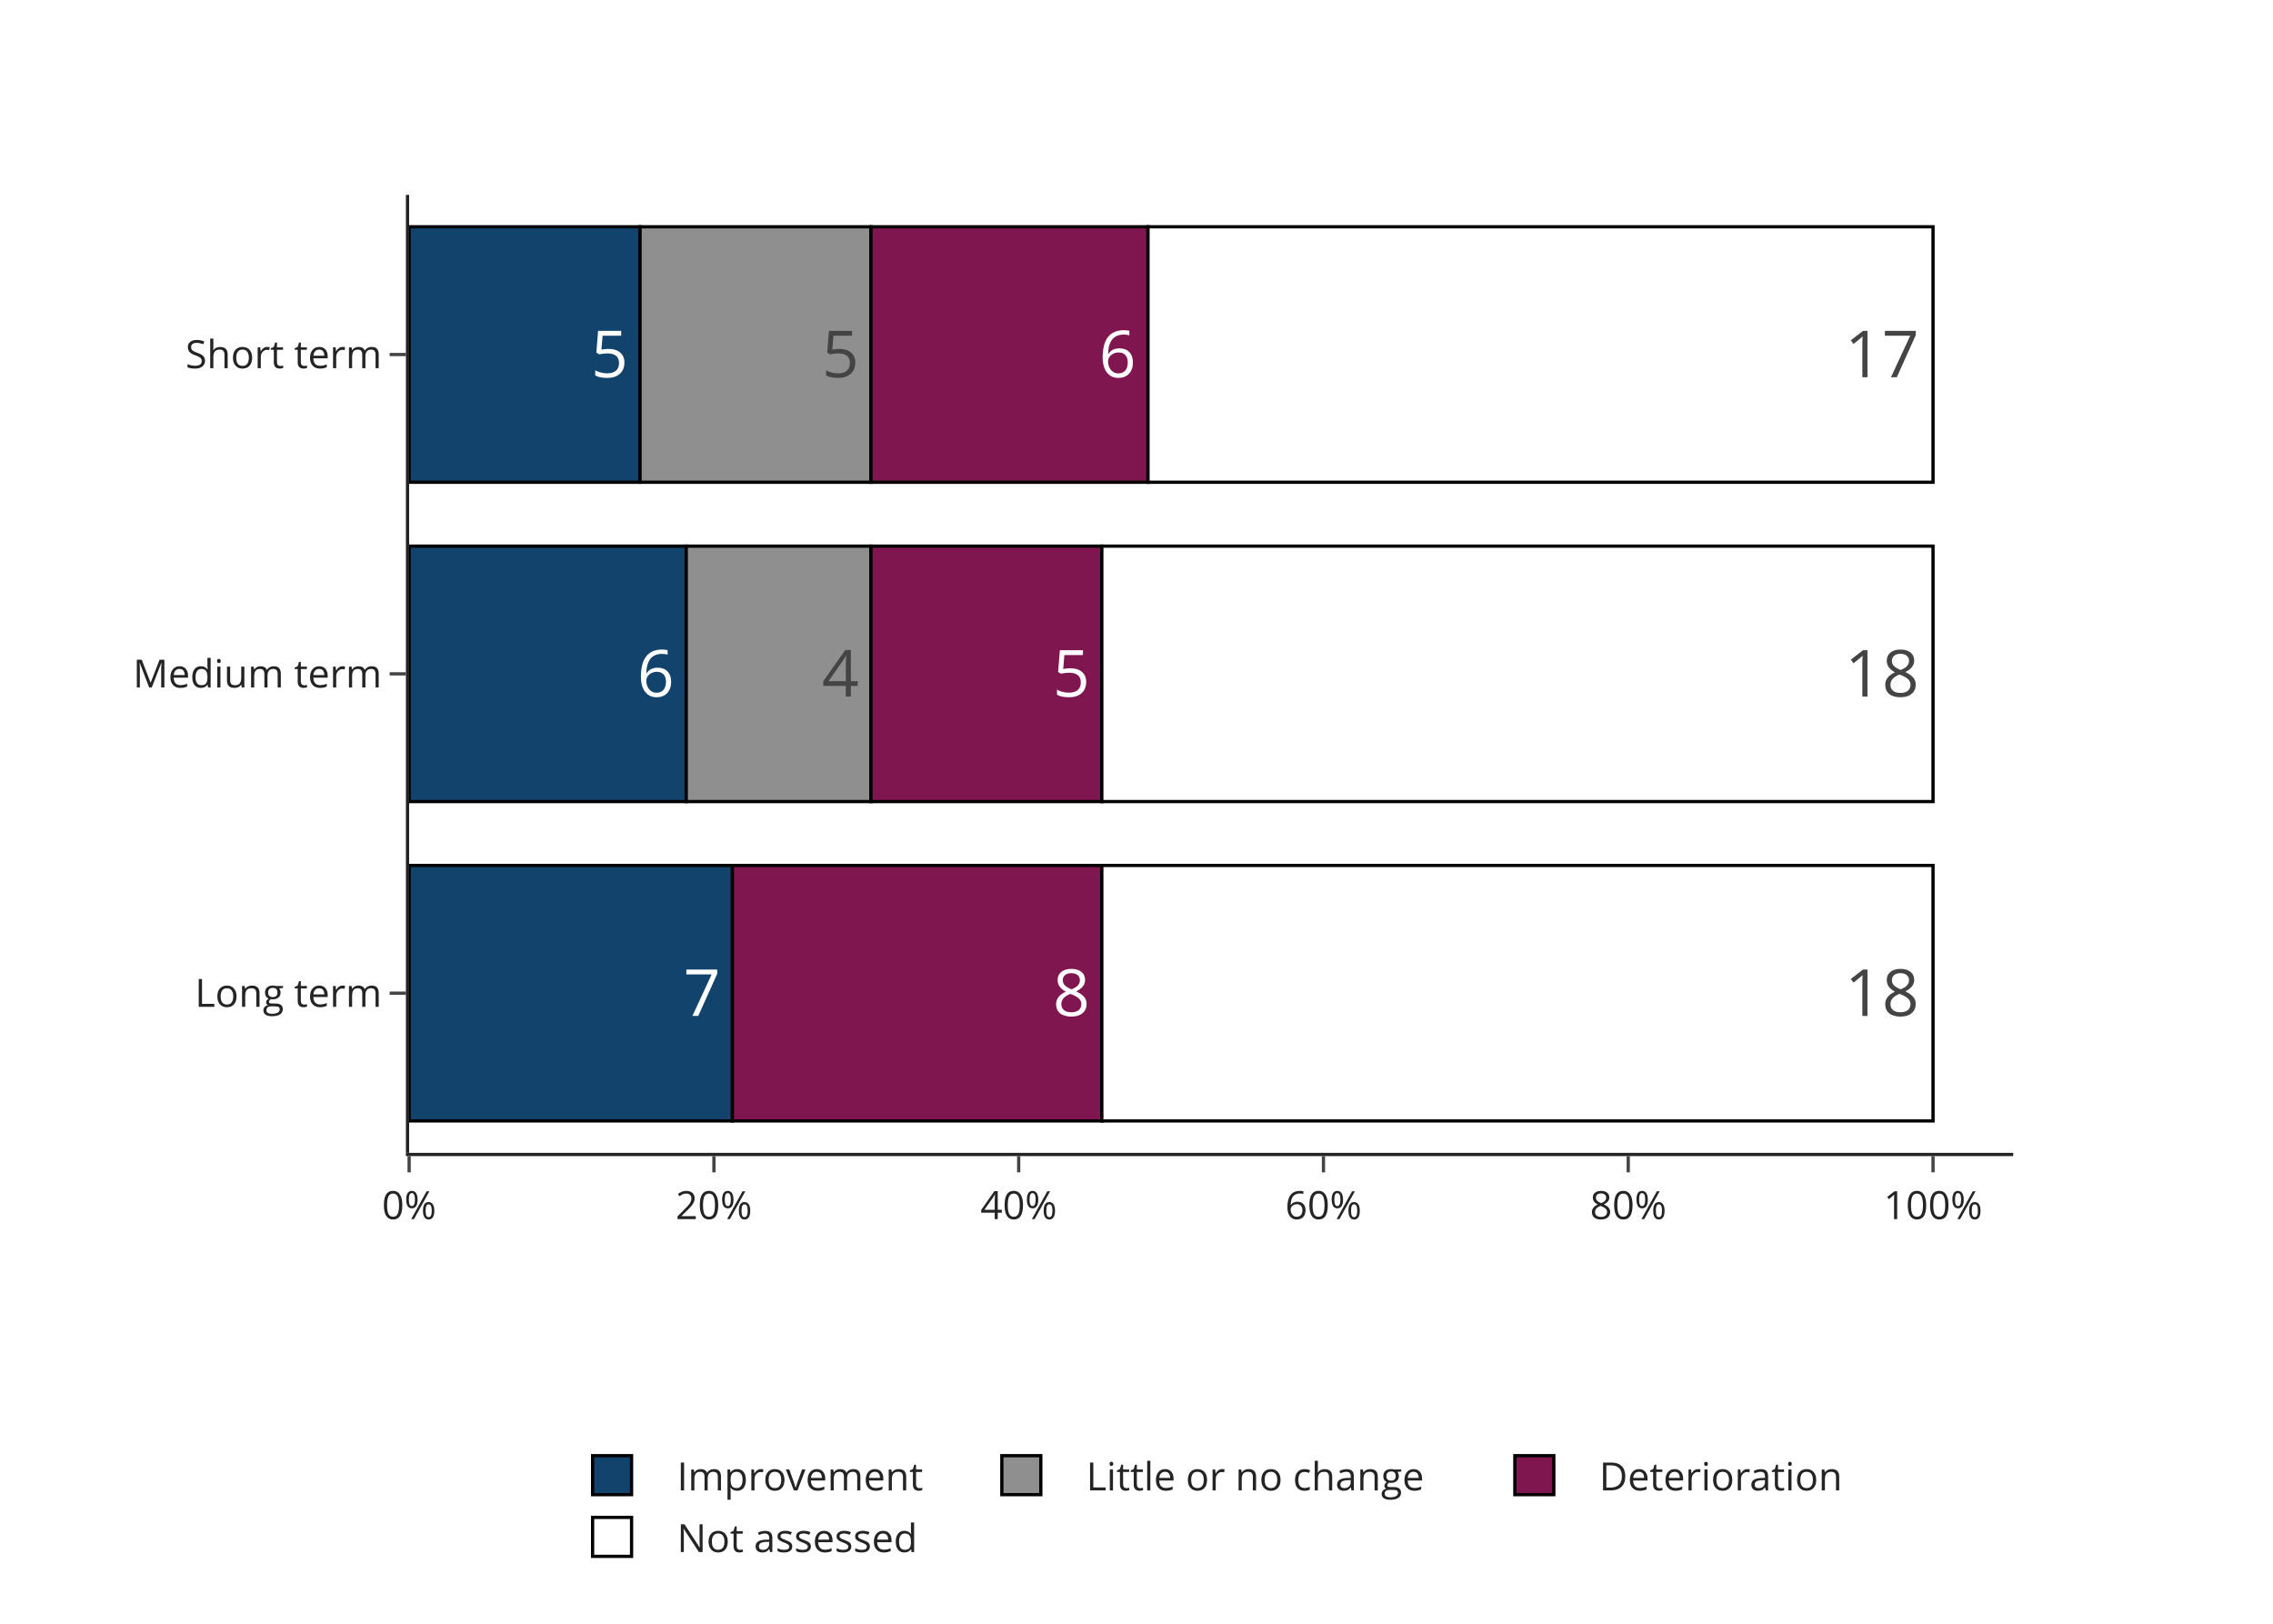
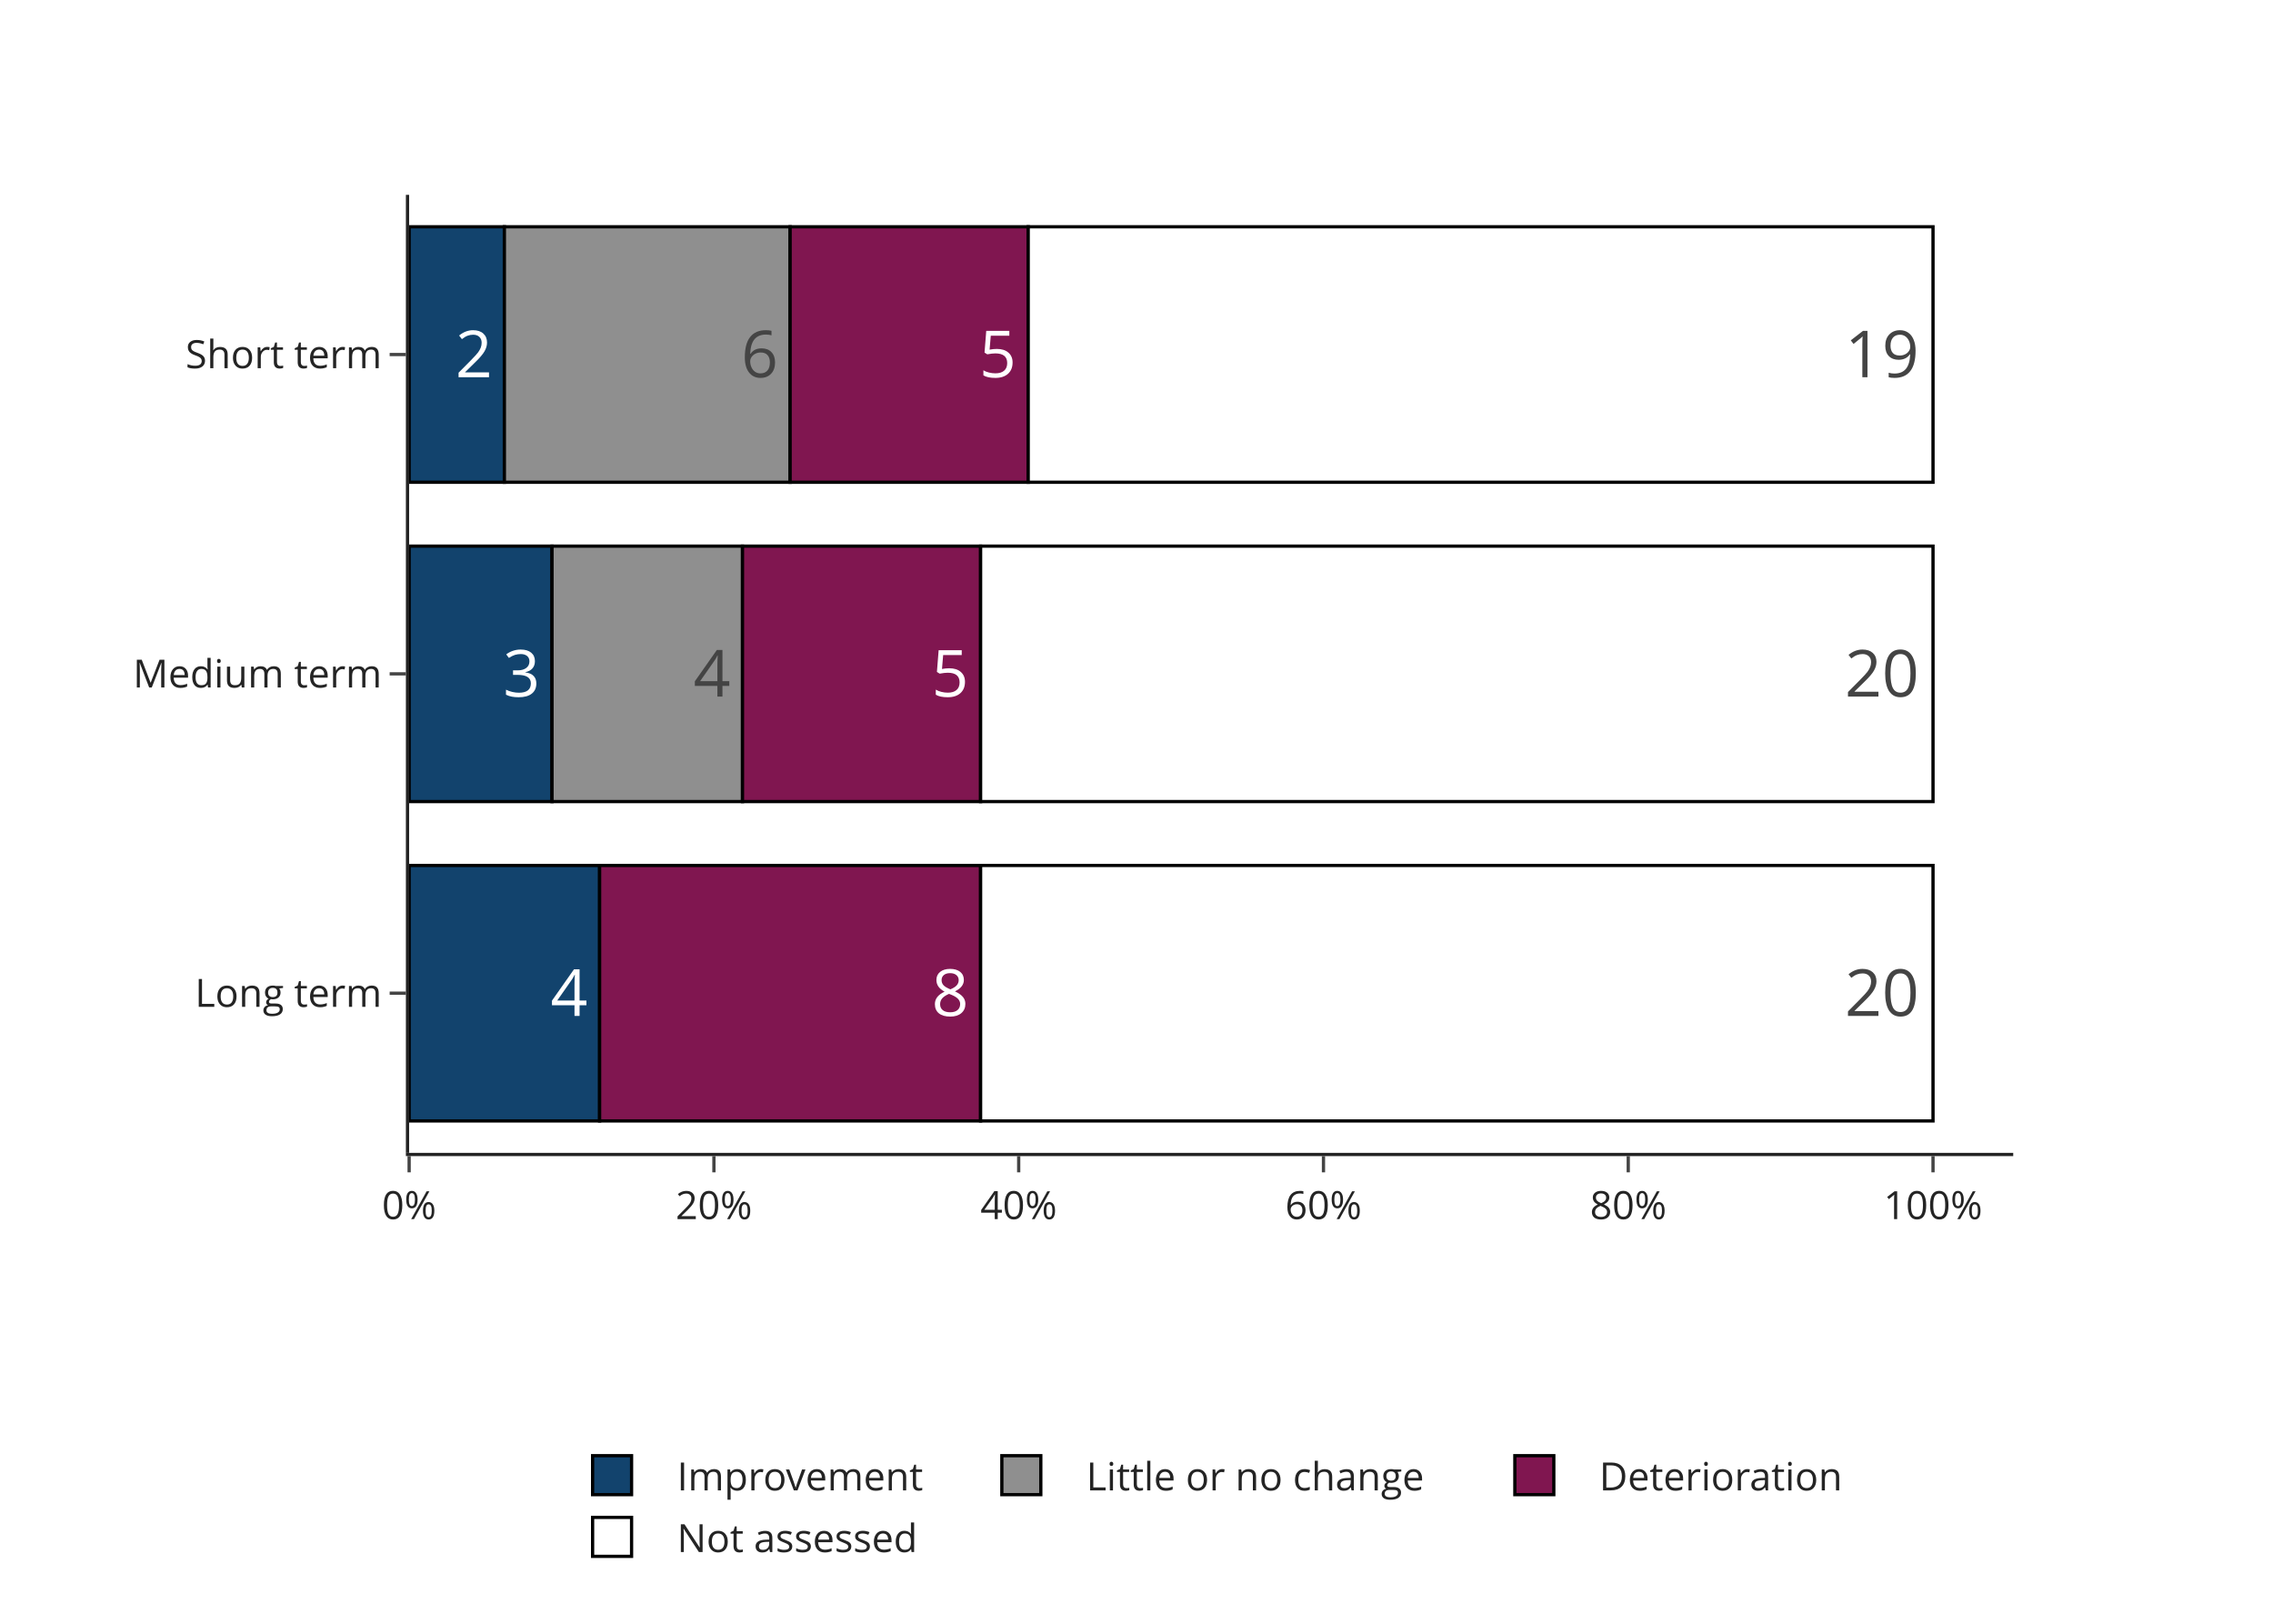
<svg xmlns="http://www.w3.org/2000/svg" class="main-svg" width="700" height="500" style="" viewBox="0 0 700 500">
  <rect x="0" y="0" width="700" height="500" style="fill: rgb(255, 255, 255); fill-opacity: 1;" />
-   <defs id="defs-b0d2ef">
+   <defs id="defs-cf7ac5">
    <g class="clips">
-       <clipPath id="clipb0d2efxyplot" class="plotclip">
+       <clipPath id="clipcf7ac5xyplot" class="plotclip">
        <rect width="494" height="295" />
      </clipPath>
-       <clipPath class="axesclip" id="clipb0d2efx">
+       <clipPath class="axesclip" id="clipcf7ac5x">
        <rect x="126" y="0" width="494" height="500" />
      </clipPath>
-       <clipPath class="axesclip" id="clipb0d2efy">
+       <clipPath class="axesclip" id="clipcf7ac5y">
        <rect x="0" y="60" width="700" height="295" />
      </clipPath>
-       <clipPath class="axesclip" id="clipb0d2efxy">
+       <clipPath class="axesclip" id="clipcf7ac5xy">
        <rect x="126" y="60" width="494" height="295" />
      </clipPath>
    </g>
    <g class="gradients" />
    <g class="patterns" />
  </defs>
  <g class="bglayer" />
  <g class="layer-below">
    <g class="imagelayer" />
    <g class="shapelayer" />
  </g>
  <g class="cartesianlayer">
    <g class="subplot xy">
      <g class="layer-subplot">
        <g class="shapelayer" />
        <g class="imagelayer" />
      </g>
      <g class="minor-gridlayer">
        <g class="x" />
        <g class="y" />
      </g>
      <g class="gridlayer">
        <g class="x" />
        <g class="y" />
      </g>
      <g class="zerolinelayer" />
      <g class="layer-between">
        <g class="shapelayer" />
        <g class="imagelayer" />
      </g>
      <path class="xlines-below" />
      <path class="ylines-below" />
      <g class="overlines-below" />
      <g class="xaxislayer-below" />
      <g class="yaxislayer-below" />
      <g class="overaxes-below" />
      <g class="overplot">
-         <g class="xy" transform="translate(126,60)" clip-path="url(#clipb0d2efxyplot)">
+         <g class="xy" transform="translate(126,60)" clip-path="url(#clipcf7ac5xyplot)">
          <g class="barlayer mlayer">
            <g class="trace bars" style="opacity: 1;">
              <g class="points">
                <g class="point">
-                   <path d="M0,285.17V206.5H99.55V285.17Z" style="vector-effect: none; opacity: 1; stroke-width: 1px; fill: rgb(18, 67, 109); fill-opacity: 1; stroke: rgb(0, 0, 0); stroke-opacity: 1;" />
-                   <text class="bartext bartext-inside" text-anchor="middle" data-notex="1" x="0" y="0" style="font-family: 'Open Sans', verdana, arial, sans-serif; font-size: 20px; fill: rgb(255, 255, 255); fill-opacity: 1; white-space: pre;" transform="translate(90.175,252.835)">7</text>
-                 </g>
-                 <g class="point">
-                   <path d="M0,186.83V108.17H85.33V186.83Z" style="vector-effect: none; opacity: 1; stroke-width: 1px; fill: rgb(18, 67, 109); fill-opacity: 1; stroke: rgb(0, 0, 0); stroke-opacity: 1;" />
-                   <text class="bartext bartext-inside" text-anchor="middle" data-notex="1" x="0" y="0" style="font-family: 'Open Sans', verdana, arial, sans-serif; font-size: 20px; fill: rgb(255, 255, 255); fill-opacity: 1; white-space: pre;" transform="translate(75.955,154.5)">6</text>
-                 </g>
-                 <g class="point">
-                   <path d="M0,88.5V9.83H71.11V88.5Z" style="vector-effect: none; opacity: 1; stroke-width: 1px; fill: rgb(18, 67, 109); fill-opacity: 1; stroke: rgb(0, 0, 0); stroke-opacity: 1;" />
-                   <text class="bartext bartext-inside" text-anchor="middle" data-notex="1" x="0" y="0" style="font-family: 'Open Sans', verdana, arial, sans-serif; font-size: 20px; fill: rgb(255, 255, 255); fill-opacity: 1; white-space: pre;" transform="translate(61.735,56.165)">5</text>
-                 </g>
-               </g>
-             </g>
-             <g class="trace bars" style="opacity: 1;">
-               <g class="points">
-                 <g class="point">
-                   <path d="M85.33,186.83V108.17H142.21V186.83Z" style="vector-effect: none; opacity: 1; stroke-width: 1px; fill: rgb(143, 143, 143); fill-opacity: 1; stroke: rgb(0, 0, 0); stroke-opacity: 1;" />
-                   <text class="bartext bartext-inside" text-anchor="middle" data-notex="1" x="0" y="0" style="font-family: 'Open Sans', verdana, arial, sans-serif; font-size: 20px; fill: rgb(68, 68, 68); fill-opacity: 1; white-space: pre;" transform="translate(132.835,154.5)">4</text>
-                 </g>
-                 <g class="point">
-                   <path d="M71.11,88.5V9.83H142.21V88.5Z" style="vector-effect: none; opacity: 1; stroke-width: 1px; fill: rgb(143, 143, 143); fill-opacity: 1; stroke: rgb(0, 0, 0); stroke-opacity: 1;" />
-                   <text class="bartext bartext-inside" text-anchor="middle" data-notex="1" x="0" y="0" style="font-family: 'Open Sans', verdana, arial, sans-serif; font-size: 20px; fill: rgb(68, 68, 68); fill-opacity: 1; white-space: pre;" transform="translate(132.835,56.165)">5</text>
-                 </g>
-               </g>
-             </g>
-             <g class="trace bars" style="opacity: 1;">
-               <g class="points">
-                 <g class="point">
-                   <path d="M99.55,285.17V206.5H213.32V285.17Z" style="vector-effect: none; opacity: 1; stroke-width: 1px; fill: rgb(128, 22, 80); fill-opacity: 1; stroke: rgb(0, 0, 0); stroke-opacity: 1;" />
-                   <text class="bartext bartext-inside" text-anchor="middle" data-notex="1" x="0" y="0" style="font-family: 'Open Sans', verdana, arial, sans-serif; font-size: 20px; fill: rgb(255, 255, 255); fill-opacity: 1; white-space: pre;" transform="translate(203.945,252.835)">8</text>
-                 </g>
-                 <g class="point">
-                   <path d="M142.21,186.83V108.17H213.32V186.83Z" style="vector-effect: none; opacity: 1; stroke-width: 1px; fill: rgb(128, 22, 80); fill-opacity: 1; stroke: rgb(0, 0, 0); stroke-opacity: 1;" />
-                   <text class="bartext bartext-inside" text-anchor="middle" data-notex="1" x="0" y="0" style="font-family: 'Open Sans', verdana, arial, sans-serif; font-size: 20px; fill: rgb(255, 255, 255); fill-opacity: 1; white-space: pre;" transform="translate(203.945,154.5)">5</text>
-                 </g>
-                 <g class="point">
-                   <path d="M142.21,88.5V9.83H227.54V88.5Z" style="vector-effect: none; opacity: 1; stroke-width: 1px; fill: rgb(128, 22, 80); fill-opacity: 1; stroke: rgb(0, 0, 0); stroke-opacity: 1;" />
-                   <text class="bartext bartext-inside" text-anchor="middle" data-notex="1" x="0" y="0" style="font-family: 'Open Sans', verdana, arial, sans-serif; font-size: 20px; fill: rgb(255, 255, 255); fill-opacity: 1; white-space: pre;" transform="translate(218.165,56.165)">6</text>
-                 </g>
-               </g>
-             </g>
-             <g class="trace bars" style="opacity: 1;">
-               <g class="points">
-                 <g class="point">
-                   <path d="M213.32,285.17V206.5H469.3V285.17Z" style="vector-effect: none; opacity: 1; stroke-width: 1px; fill: rgb(255, 255, 255); fill-opacity: 1; stroke: rgb(0, 0, 0); stroke-opacity: 1;" />
-                   <text class="bartext bartext-inside" text-anchor="middle" data-notex="1" x="0" y="0" style="font-family: 'Open Sans', verdana, arial, sans-serif; font-size: 20px; fill: rgb(68, 68, 68); fill-opacity: 1; white-space: pre;" transform="translate(453.5656,252.835)">18</text>
-                 </g>
-                 <g class="point">
-                   <path d="M213.32,186.83V108.17H469.3V186.83Z" style="vector-effect: none; opacity: 1; stroke-width: 1px; fill: rgb(255, 255, 255); fill-opacity: 1; stroke: rgb(0, 0, 0); stroke-opacity: 1;" />
-                   <text class="bartext bartext-inside" text-anchor="middle" data-notex="1" x="0" y="0" style="font-family: 'Open Sans', verdana, arial, sans-serif; font-size: 20px; fill: rgb(68, 68, 68); fill-opacity: 1; white-space: pre;" transform="translate(453.5656,154.5)">18</text>
-                 </g>
-                 <g class="point">
-                   <path d="M227.54,88.5V9.83H469.3V88.5Z" style="vector-effect: none; opacity: 1; stroke-width: 1px; fill: rgb(255, 255, 255); fill-opacity: 1; stroke: rgb(0, 0, 0); stroke-opacity: 1;" />
-                   <text class="bartext bartext-inside" text-anchor="middle" data-notex="1" x="0" y="0" style="font-family: 'Open Sans', verdana, arial, sans-serif; font-size: 20px; fill: rgb(68, 68, 68); fill-opacity: 1; white-space: pre;" transform="translate(453.5656,56.165)">17</text>
+                   <path d="M0,285.17V206.5H58.66V285.17Z" style="vector-effect: none; opacity: 1; stroke-width: 1px; fill: rgb(18, 67, 109); fill-opacity: 1; stroke: rgb(0, 0, 0); stroke-opacity: 1;" />
+                   <text class="bartext bartext-inside" text-anchor="middle" data-notex="1" x="0" y="0" style="font-family: 'Open Sans', verdana, arial, sans-serif; font-size: 20px; fill: rgb(255, 255, 255); fill-opacity: 1; white-space: pre;" transform="translate(49.285,252.835)">4</text>
+                 </g>
+                 <g class="point">
+                   <path d="M0,186.83V108.17H44V186.83Z" style="vector-effect: none; opacity: 1; stroke-width: 1px; fill: rgb(18, 67, 109); fill-opacity: 1; stroke: rgb(0, 0, 0); stroke-opacity: 1;" />
+                   <text class="bartext bartext-inside" text-anchor="middle" data-notex="1" x="0" y="0" style="font-family: 'Open Sans', verdana, arial, sans-serif; font-size: 20px; fill: rgb(255, 255, 255); fill-opacity: 1; white-space: pre;" transform="translate(34.625,154.5)">3</text>
+                 </g>
+                 <g class="point">
+                   <path d="M0,88.5V9.83H29.33V88.5Z" style="vector-effect: none; opacity: 1; stroke-width: 1px; fill: rgb(18, 67, 109); fill-opacity: 1; stroke: rgb(0, 0, 0); stroke-opacity: 1;" />
+                   <text class="bartext bartext-inside" text-anchor="middle" data-notex="1" x="0" y="0" style="font-family: 'Open Sans', verdana, arial, sans-serif; font-size: 20px; fill: rgb(255, 255, 255); fill-opacity: 1; white-space: pre;" transform="translate(19.955,56.165)">2</text>
+                 </g>
+               </g>
+             </g>
+             <g class="trace bars" style="opacity: 1;">
+               <g class="points">
+                 <g class="point">
+                   <path d="M44,186.83V108.17H102.66V186.83Z" style="vector-effect: none; opacity: 1; stroke-width: 1px; fill: rgb(143, 143, 143); fill-opacity: 1; stroke: rgb(0, 0, 0); stroke-opacity: 1;" />
+                   <text class="bartext bartext-inside" text-anchor="middle" data-notex="1" x="0" y="0" style="font-family: 'Open Sans', verdana, arial, sans-serif; font-size: 20px; fill: rgb(68, 68, 68); fill-opacity: 1; white-space: pre;" transform="translate(93.285,154.5)">4</text>
+                 </g>
+                 <g class="point">
+                   <path d="M29.33,88.5V9.83H117.33V88.5Z" style="vector-effect: none; opacity: 1; stroke-width: 1px; fill: rgb(143, 143, 143); fill-opacity: 1; stroke: rgb(0, 0, 0); stroke-opacity: 1;" />
+                   <text class="bartext bartext-inside" text-anchor="middle" data-notex="1" x="0" y="0" style="font-family: 'Open Sans', verdana, arial, sans-serif; font-size: 20px; fill: rgb(68, 68, 68); fill-opacity: 1; white-space: pre;" transform="translate(107.955,56.165)">6</text>
+                 </g>
+               </g>
+             </g>
+             <g class="trace bars" style="opacity: 1;">
+               <g class="points">
+                 <g class="point">
+                   <path d="M58.66,285.17V206.5H175.99V285.17Z" style="vector-effect: none; opacity: 1; stroke-width: 1px; fill: rgb(128, 22, 80); fill-opacity: 1; stroke: rgb(0, 0, 0); stroke-opacity: 1;" />
+                   <text class="bartext bartext-inside" text-anchor="middle" data-notex="1" x="0" y="0" style="font-family: 'Open Sans', verdana, arial, sans-serif; font-size: 20px; fill: rgb(255, 255, 255); fill-opacity: 1; white-space: pre;" transform="translate(166.615,252.835)">8</text>
+                 </g>
+                 <g class="point">
+                   <path d="M102.66,186.83V108.17H175.99V186.83Z" style="vector-effect: none; opacity: 1; stroke-width: 1px; fill: rgb(128, 22, 80); fill-opacity: 1; stroke: rgb(0, 0, 0); stroke-opacity: 1;" />
+                   <text class="bartext bartext-inside" text-anchor="middle" data-notex="1" x="0" y="0" style="font-family: 'Open Sans', verdana, arial, sans-serif; font-size: 20px; fill: rgb(255, 255, 255); fill-opacity: 1; white-space: pre;" transform="translate(166.615,154.5)">5</text>
+                 </g>
+                 <g class="point">
+                   <path d="M117.33,88.5V9.83H190.65V88.5Z" style="vector-effect: none; opacity: 1; stroke-width: 1px; fill: rgb(128, 22, 80); fill-opacity: 1; stroke: rgb(0, 0, 0); stroke-opacity: 1;" />
+                   <text class="bartext bartext-inside" text-anchor="middle" data-notex="1" x="0" y="0" style="font-family: 'Open Sans', verdana, arial, sans-serif; font-size: 20px; fill: rgb(255, 255, 255); fill-opacity: 1; white-space: pre;" transform="translate(181.275,56.165)">5</text>
+                 </g>
+               </g>
+             </g>
+             <g class="trace bars" style="opacity: 1;">
+               <g class="points">
+                 <g class="point">
+                   <path d="M175.99,285.17V206.5H469.3V285.17Z" style="vector-effect: none; opacity: 1; stroke-width: 1px; fill: rgb(255, 255, 255); fill-opacity: 1; stroke: rgb(0, 0, 0); stroke-opacity: 1;" />
+                   <text class="bartext bartext-inside" text-anchor="middle" data-notex="1" x="0" y="0" style="font-family: 'Open Sans', verdana, arial, sans-serif; font-size: 20px; fill: rgb(68, 68, 68); fill-opacity: 1; white-space: pre;" transform="translate(453.5656,252.835)">20</text>
+                 </g>
+                 <g class="point">
+                   <path d="M175.99,186.83V108.17H469.3V186.83Z" style="vector-effect: none; opacity: 1; stroke-width: 1px; fill: rgb(255, 255, 255); fill-opacity: 1; stroke: rgb(0, 0, 0); stroke-opacity: 1;" />
+                   <text class="bartext bartext-inside" text-anchor="middle" data-notex="1" x="0" y="0" style="font-family: 'Open Sans', verdana, arial, sans-serif; font-size: 20px; fill: rgb(68, 68, 68); fill-opacity: 1; white-space: pre;" transform="translate(453.5656,154.5)">20</text>
+                 </g>
+                 <g class="point">
+                   <path d="M190.65,88.5V9.83H469.3V88.5Z" style="vector-effect: none; opacity: 1; stroke-width: 1px; fill: rgb(255, 255, 255); fill-opacity: 1; stroke: rgb(0, 0, 0); stroke-opacity: 1;" />
+                   <text class="bartext bartext-inside" text-anchor="middle" data-notex="1" x="0" y="0" style="font-family: 'Open Sans', verdana, arial, sans-serif; font-size: 20px; fill: rgb(68, 68, 68); fill-opacity: 1; white-space: pre;" transform="translate(453.5656,56.165)">19</text>
                </g>
              </g>
            </g>
          </g>
        </g>
      </g>
      <path class="xlines-above crisp" d="M125,355.5H620" style="fill: none; stroke-width: 1px; stroke: rgb(36, 36, 36); stroke-opacity: 1;" />
      <path class="ylines-above crisp" d="M125.5,60V355" style="fill: none; stroke-width: 1px; stroke: rgb(36, 36, 36); stroke-opacity: 1;" />
      <g class="overlines-above" />
      <g class="xaxislayer-above">
        <path class="xtick ticks crisp" d="M0,356v5" transform="translate(126,0)" style="stroke: rgb(68, 68, 68); stroke-opacity: 1; stroke-width: 1px;" />
        <path class="xtick ticks crisp" d="M0,356v5" transform="translate(219.86,0)" style="stroke: rgb(68, 68, 68); stroke-opacity: 1; stroke-width: 1px;" />
        <path class="xtick ticks crisp" d="M0,356v5" transform="translate(313.72,0)" style="stroke: rgb(68, 68, 68); stroke-opacity: 1; stroke-width: 1px;" />
        <path class="xtick ticks crisp" d="M0,356v5" transform="translate(407.58,0)" style="stroke: rgb(68, 68, 68); stroke-opacity: 1; stroke-width: 1px;" />
        <path class="xtick ticks crisp" d="M0,356v5" transform="translate(501.44,0)" style="stroke: rgb(68, 68, 68); stroke-opacity: 1; stroke-width: 1px;" />
        <path class="xtick ticks crisp" d="M0,356v5" transform="translate(595.3,0)" style="stroke: rgb(68, 68, 68); stroke-opacity: 1; stroke-width: 1px;" />
        <g class="xtick">
          <text text-anchor="middle" x="0" y="375.4" transform="translate(126,0)" style="font-family: 'Open Sans', verdana, arial, sans-serif; font-size: 12px; fill: rgb(36, 36, 36); fill-opacity: 1; white-space: pre; opacity: 1;">0%</text>
        </g>
        <g class="xtick">
          <text text-anchor="middle" x="0" y="375.4" style="font-family: 'Open Sans', verdana, arial, sans-serif; font-size: 12px; fill: rgb(36, 36, 36); fill-opacity: 1; white-space: pre; opacity: 1;" transform="translate(219.86,0)">20%</text>
        </g>
        <g class="xtick">
          <text text-anchor="middle" x="0" y="375.4" style="font-family: 'Open Sans', verdana, arial, sans-serif; font-size: 12px; fill: rgb(36, 36, 36); fill-opacity: 1; white-space: pre; opacity: 1;" transform="translate(313.72,0)">40%</text>
        </g>
        <g class="xtick">
          <text text-anchor="middle" x="0" y="375.4" style="font-family: 'Open Sans', verdana, arial, sans-serif; font-size: 12px; fill: rgb(36, 36, 36); fill-opacity: 1; white-space: pre; opacity: 1;" transform="translate(407.58,0)">60%</text>
        </g>
        <g class="xtick">
          <text text-anchor="middle" x="0" y="375.4" style="font-family: 'Open Sans', verdana, arial, sans-serif; font-size: 12px; fill: rgb(36, 36, 36); fill-opacity: 1; white-space: pre; opacity: 1;" transform="translate(501.44,0)">80%</text>
        </g>
        <g class="xtick">
          <text text-anchor="middle" x="0" y="375.4" style="font-family: 'Open Sans', verdana, arial, sans-serif; font-size: 12px; fill: rgb(36, 36, 36); fill-opacity: 1; white-space: pre; opacity: 1;" transform="translate(595.3,0)">100%</text>
        </g>
      </g>
      <g class="yaxislayer-above">
        <path class="ytick ticks crisp" d="M125,0h-5" transform="translate(0,305.83)" style="stroke: rgb(68, 68, 68); stroke-opacity: 1; stroke-width: 1px;" />
        <path class="ytick ticks crisp" d="M125,0h-5" transform="translate(0,207.5)" style="stroke: rgb(68, 68, 68); stroke-opacity: 1; stroke-width: 1px;" />
        <path class="ytick ticks crisp" d="M125,0h-5" transform="translate(0,109.17)" style="stroke: rgb(68, 68, 68); stroke-opacity: 1; stroke-width: 1px;" />
        <g class="ytick">
          <text text-anchor="end" x="117.6" y="4.2" transform="translate(0,305.83)" style="font-family: 'Open Sans', verdana, arial, sans-serif; font-size: 12px; fill: rgb(36, 36, 36); fill-opacity: 1; white-space: pre; opacity: 1;">Long term</text>
        </g>
        <g class="ytick">
          <text text-anchor="end" x="117.6" y="4.2" transform="translate(0,207.5)" style="font-family: 'Open Sans', verdana, arial, sans-serif; font-size: 12px; fill: rgb(36, 36, 36); fill-opacity: 1; white-space: pre; opacity: 1;">Medium term</text>
        </g>
        <g class="ytick">
          <text text-anchor="end" x="117.6" y="4.2" transform="translate(0,109.17)" style="font-family: 'Open Sans', verdana, arial, sans-serif; font-size: 12px; fill: rgb(36, 36, 36); fill-opacity: 1; white-space: pre; opacity: 1;">Short term</text>
        </g>
      </g>
      <g class="overaxes-above" />
    </g>
  </g>
  <g class="polarlayer" />
  <g class="smithlayer" />
  <g class="ternarylayer" />
  <g class="geolayer" />
  <g class="funnelarealayer" />
  <g class="pielayer" />
  <g class="iciclelayer" />
  <g class="treemaplayer" />
  <g class="sunburstlayer" />
  <g class="glimages" />
-   <defs id="topdefs-b0d2ef">
+   <defs id="topdefs-cf7ac5">
    <g class="clips" />
-     <clipPath id="legendb0d2ef">
+     <clipPath id="legendcf7ac5">
      <rect width="409" height="48" x="0" y="0" />
    </clipPath>
  </defs>
  <g class="layer-above">
    <g class="imagelayer" />
    <g class="shapelayer" />
  </g>
  <g class="infolayer">
    <g class="legend" pointer-events="all" transform="translate(168.5,439.75)">
      <rect class="bg" shape-rendering="crispEdges" width="409" height="48" x="0" y="0" style="stroke: rgb(68, 68, 68); stroke-opacity: 1; fill: rgb(255, 255, 255); fill-opacity: 1; stroke-width: 0px;" />
-       <g class="scrollbox" transform="" clip-path="url(#legendb0d2ef)">
+       <g class="scrollbox" transform="" clip-path="url(#legendcf7ac5)">
        <g class="groups" transform="">
          <g class="traces" transform="translate(0,14.5)" style="opacity: 1;">
            <text class="legendtext" text-anchor="start" x="40" y="4.68" style="font-family: 'Open Sans', verdana, arial, sans-serif; font-size: 12px; fill: rgb(36, 36, 36); fill-opacity: 1; white-space: pre;">Improvement</text>
            <g class="layers" style="opacity: 1;">
              <g class="legendfill" />
              <g class="legendlines" />
              <g class="legendsymbols">
                <g class="legendpoints">
                  <path class="legendundefined" d="M6,6H-6V-6H6Z" transform="translate(20,0)" style="stroke-width: 1px; fill: rgb(18, 67, 109); fill-opacity: 1; stroke: rgb(0, 0, 0); stroke-opacity: 1;" />
                </g>
              </g>
            </g>
            <rect class="legendtoggle" x="0" y="-9.5" width="123.531" height="19" style="fill: rgb(0, 0, 0); fill-opacity: 0;" />
          </g>
        </g>
        <g class="groups" transform="translate(126.0312,0)">
          <g class="traces" transform="translate(0,14.5)" style="opacity: 1;">
            <text class="legendtext" text-anchor="start" x="40" y="4.68" style="font-family: 'Open Sans', verdana, arial, sans-serif; font-size: 12px; fill: rgb(36, 36, 36); fill-opacity: 1; white-space: pre;">Little or no change</text>
            <g class="layers" style="opacity: 1;">
              <g class="legendfill" />
              <g class="legendlines" />
              <g class="legendsymbols">
                <g class="legendpoints">
                  <path class="legendundefined" d="M6,6H-6V-6H6Z" transform="translate(20,0)" style="stroke-width: 1px; fill: rgb(143, 143, 143); fill-opacity: 1; stroke: rgb(0, 0, 0); stroke-opacity: 1;" />
                </g>
              </g>
            </g>
            <rect class="legendtoggle" x="0" y="-9.5" width="155.484" height="19" style="fill: rgb(0, 0, 0); fill-opacity: 0;" />
          </g>
        </g>
        <g class="groups" transform="translate(284.0156,0)">
          <g class="traces" transform="translate(0,14.5)" style="opacity: 1;">
            <text class="legendtext" text-anchor="start" x="40" y="4.68" style="font-family: 'Open Sans', verdana, arial, sans-serif; font-size: 12px; fill: rgb(36, 36, 36); fill-opacity: 1; white-space: pre;">Deterioration</text>
            <g class="layers" style="opacity: 1;">
              <g class="legendfill" />
              <g class="legendlines" />
              <g class="legendsymbols">
                <g class="legendpoints">
                  <path class="legendundefined" d="M6,6H-6V-6H6Z" transform="translate(20,0)" style="stroke-width: 1px; fill: rgb(128, 22, 80); fill-opacity: 1; stroke: rgb(0, 0, 0); stroke-opacity: 1;" />
                </g>
              </g>
            </g>
            <rect class="legendtoggle" x="0" y="-9.5" width="122.094" height="19" style="fill: rgb(0, 0, 0); fill-opacity: 0;" />
          </g>
        </g>
        <g class="groups" transform="translate(0,19)">
          <g class="traces" transform="translate(0,14.5)" style="opacity: 1;">
            <text class="legendtext" text-anchor="start" x="40" y="4.68" style="font-family: 'Open Sans', verdana, arial, sans-serif; font-size: 12px; fill: rgb(36, 36, 36); fill-opacity: 1; white-space: pre;">Not assessed</text>
            <g class="layers" style="opacity: 1;">
              <g class="legendfill" />
              <g class="legendlines" />
              <g class="legendsymbols">
                <g class="legendpoints">
                  <path class="legendundefined" d="M6,6H-6V-6H6Z" transform="translate(20,0)" style="stroke-width: 1px; fill: rgb(255, 255, 255); fill-opacity: 1; stroke: rgb(0, 0, 0); stroke-opacity: 1;" />
                </g>
              </g>
            </g>
            <rect class="legendtoggle" x="0" y="-9.5" width="122.094" height="19" style="fill: rgb(0, 0, 0); fill-opacity: 0;" />
          </g>
        </g>
      </g>
      <rect class="scrollbar" rx="20" ry="3" width="0" height="0" x="0" y="0" style="fill: rgb(128, 139, 164); fill-opacity: 1;" />
    </g>
    <g class="g-gtitle" />
    <g class="g-xtitle" />
    <g class="g-ytitle" />
  </g>
</svg>
